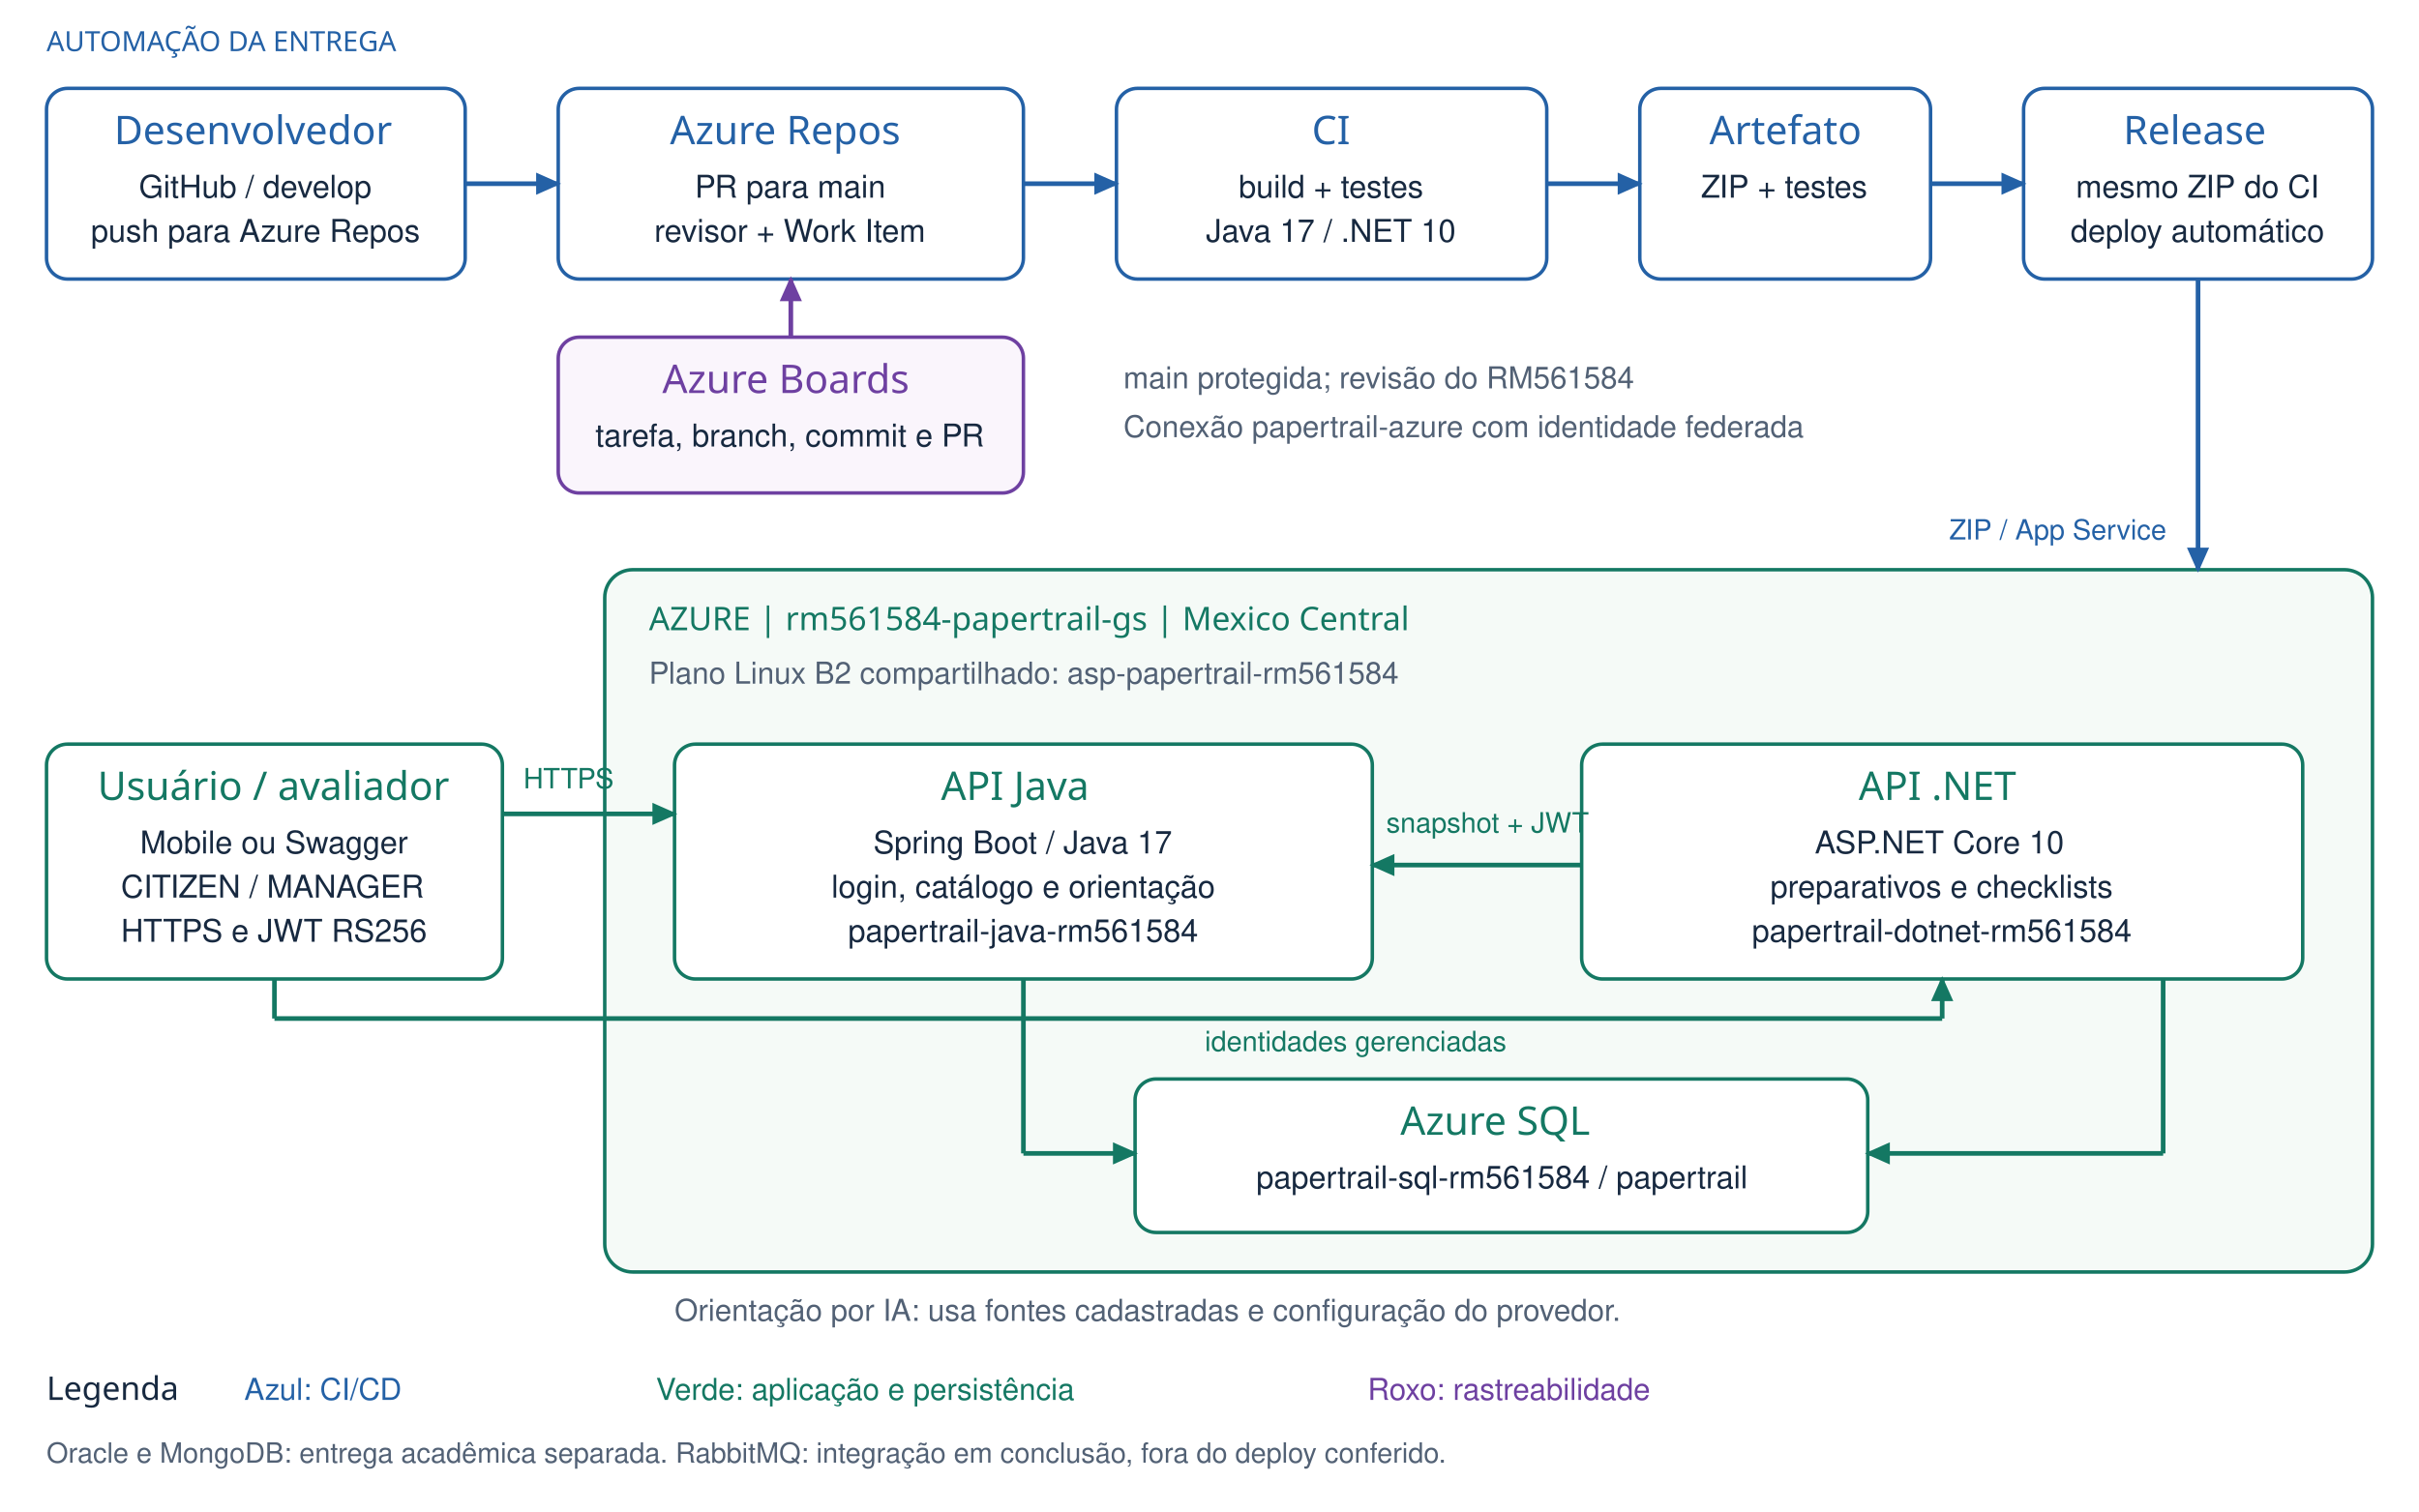
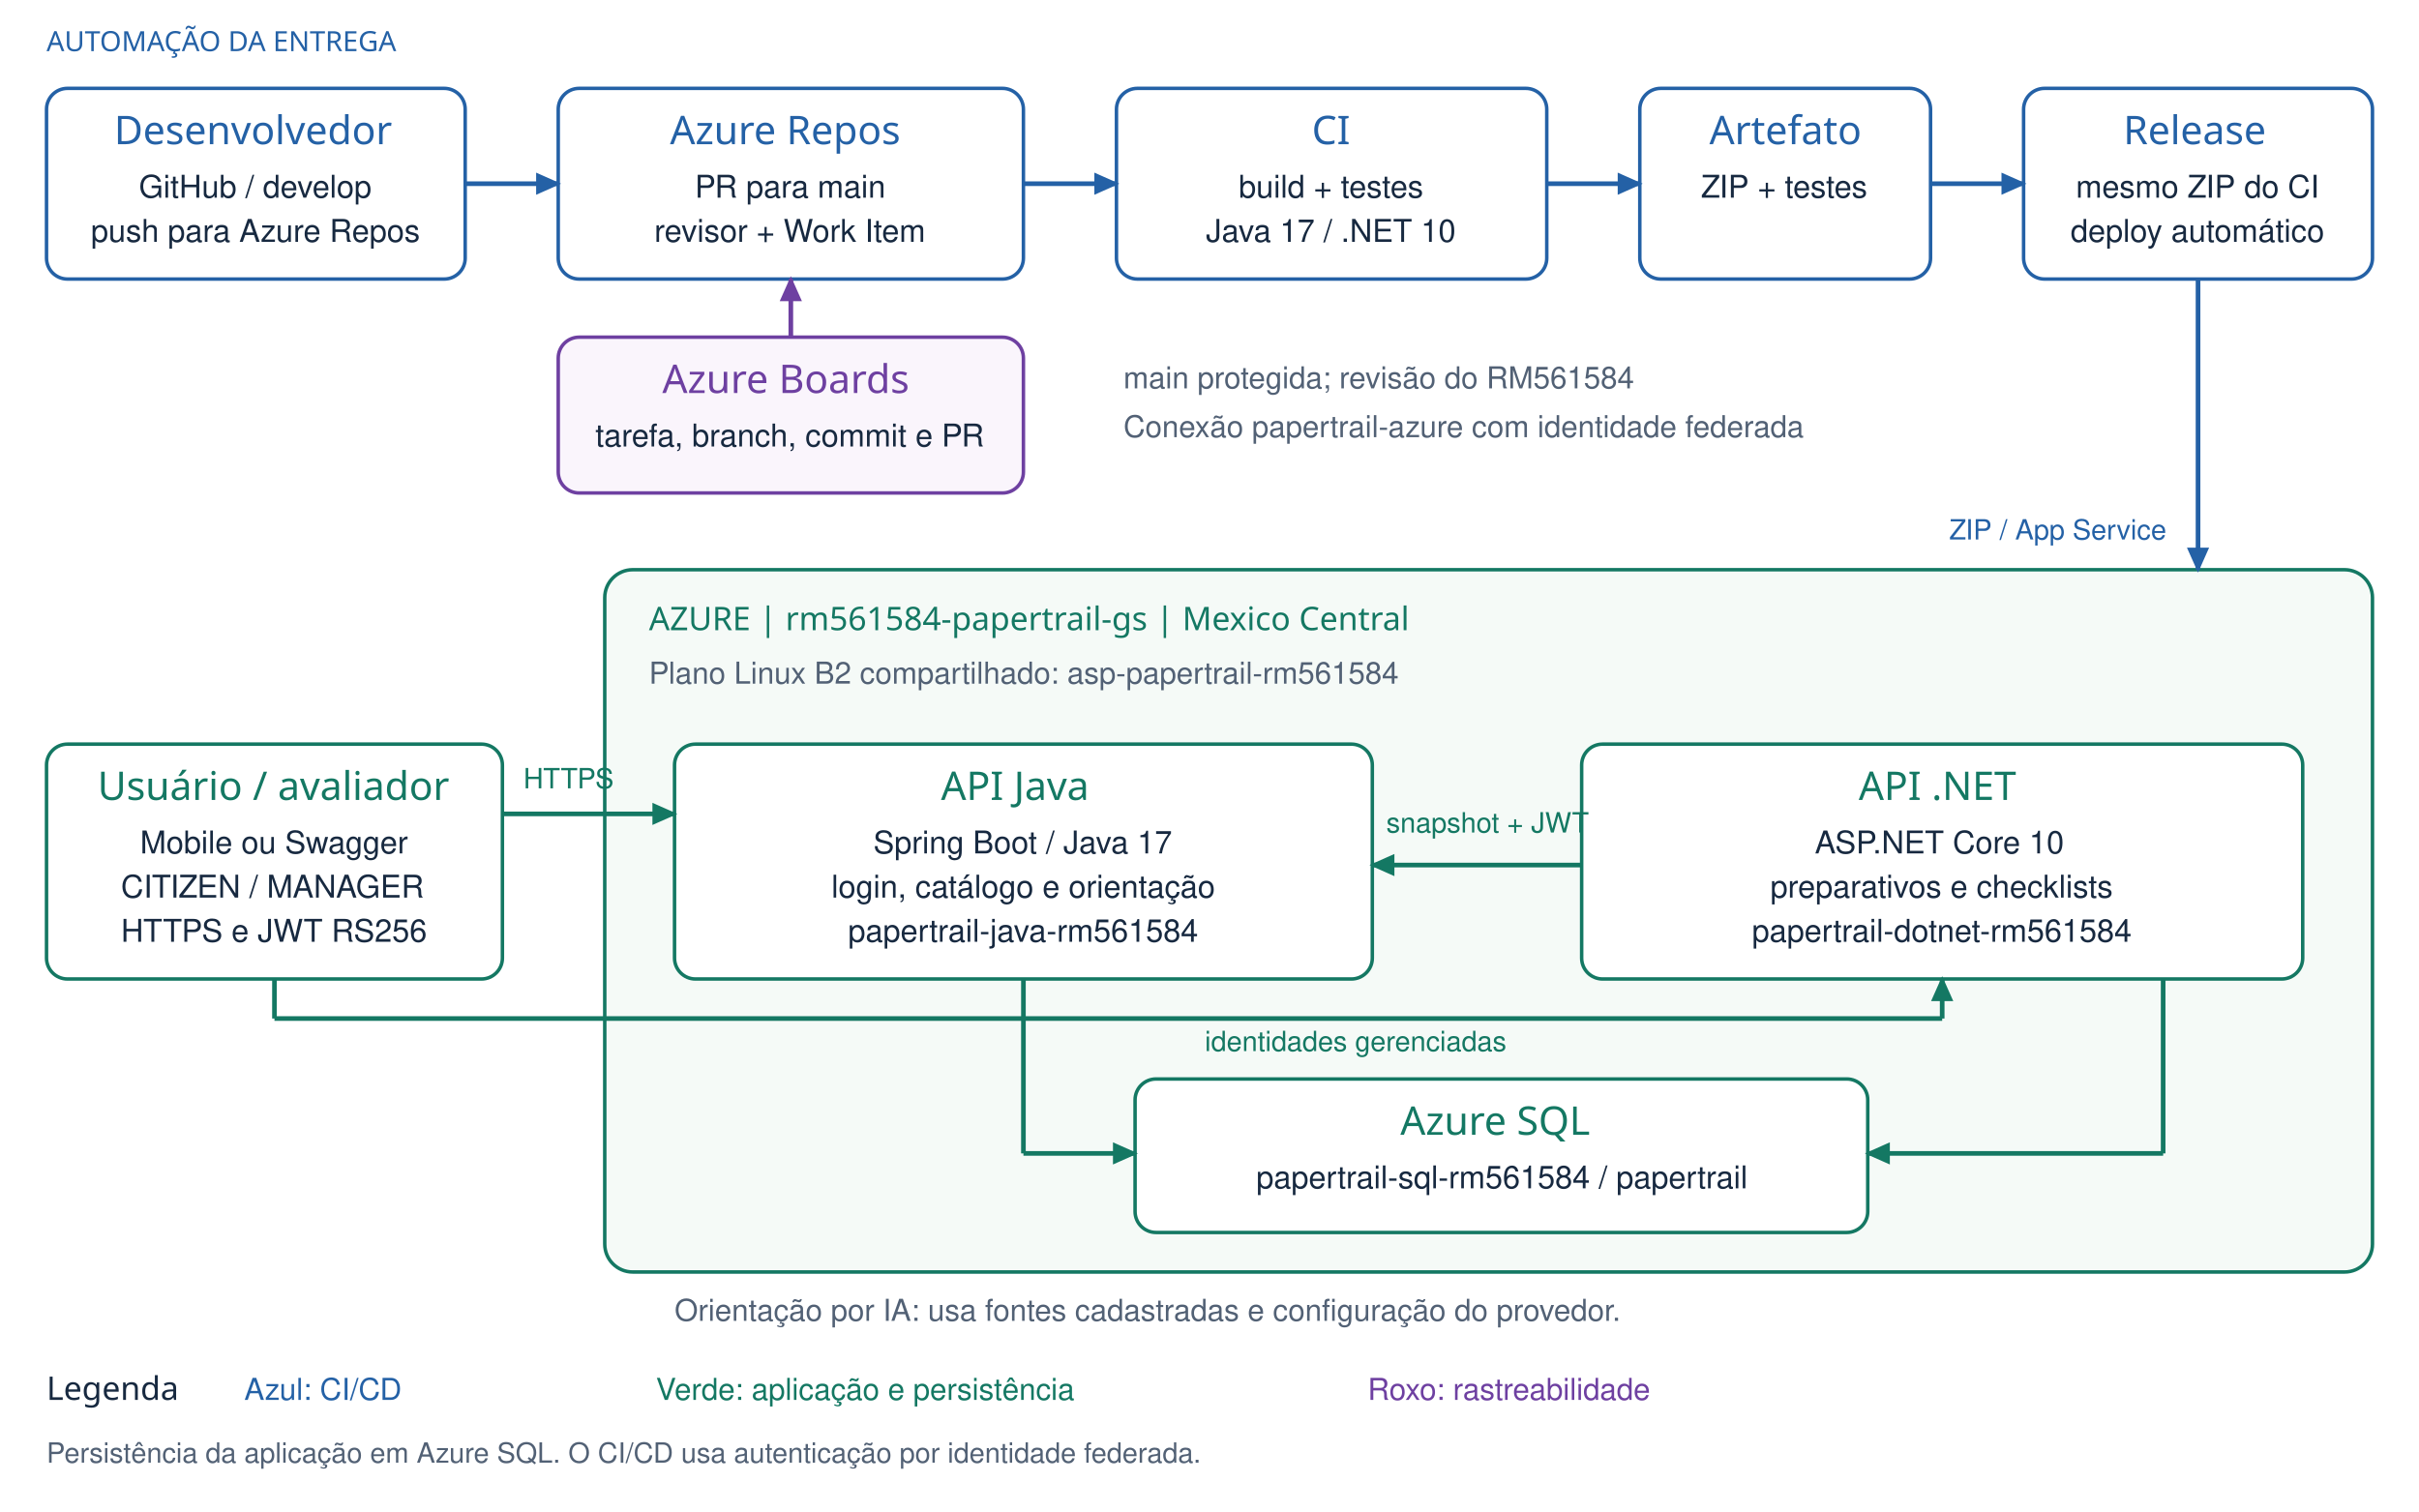
<svg xmlns="http://www.w3.org/2000/svg" width="1040" height="650" preserveAspectRatio="xMinYMin meet" viewBox="0 0 1040 650" version="1.0" fill-rule="evenodd">
  <clipPath id="clip">
    <rect x="0" y="0" width="1040" height="650" />
  </clipPath>
  <g id="group" transform="scale(1,-1) translate(0,-650)" style="clip-path: url(#clip)">
    <g transform="">
      <text x="20" y="628" style="font-family: Helvetica-Bold; font-size: 12px;fill: rgb(14%,38%,65%); stroke:none;" transform="translate(0,1256) scale(1,-1)">AUTOMAÇÃO DA ENTREGA</text>
      <rect x="20" y="530" width="180" height="82" rx="9" ry="9" style="stroke: rgb(14%,38%,65%); stroke-linecap: butt; stroke-width: 1.5; fill: rgb(100%,100%,100%); fill-rule: evenodd;" />
      <text x="49.063" y="588" style="font-family: Helvetica-Bold; font-size: 17px;fill: rgb(14%,38%,65%); stroke:none;" transform="translate(0,1176) scale(1,-1)">Desenvolvedor</text>
      <text x="59.726" y="565" style="font-family: Helvetica; font-size: 13.5px;fill: rgb(9%,16%,25%); stroke:none;" transform="translate(0,1130) scale(1,-1)">GitHub / develop</text>
      <text x="39.091" y="546" style="font-family: Helvetica; font-size: 13.5px;fill: rgb(9%,16%,25%); stroke:none;" transform="translate(0,1092) scale(1,-1)">push para Azure Repos</text>
      <rect x="240" y="530" width="200" height="82" rx="9" ry="9" style="stroke: rgb(14%,38%,65%); stroke-linecap: butt; stroke-width: 1.5; fill: rgb(100%,100%,100%); fill-rule: evenodd;" />
      <text x="288.048" y="588" style="font-family: Helvetica-Bold; font-size: 17px;fill: rgb(14%,38%,65%); stroke:none;" transform="translate(0,1176) scale(1,-1)">Azure Repos</text>
      <text x="298.737" y="565" style="font-family: Helvetica; font-size: 13.5px;fill: rgb(9%,16%,25%); stroke:none;" transform="translate(0,1130) scale(1,-1)">PR para main</text>
      <text x="281.302" y="546" style="font-family: Helvetica; font-size: 13.5px;fill: rgb(9%,16%,25%); stroke:none;" transform="translate(0,1092) scale(1,-1)">revisor + Work Item</text>
      <rect x="480" y="530" width="185" height="82" rx="9" ry="9" style="stroke: rgb(14%,38%,65%); stroke-linecap: butt; stroke-width: 1.5; fill: rgb(100%,100%,100%); fill-rule: evenodd;" />
      <text x="564.0" y="588" style="font-family: Helvetica-Bold; font-size: 17px;fill: rgb(14%,38%,65%); stroke:none;" transform="translate(0,1176) scale(1,-1)">CI</text>
      <text x="532.54" y="565" style="font-family: Helvetica; font-size: 13.5px;fill: rgb(9%,16%,25%); stroke:none;" transform="translate(0,1130) scale(1,-1)">build + testes</text>
      <text x="518.473" y="546" style="font-family: Helvetica; font-size: 13.5px;fill: rgb(9%,16%,25%); stroke:none;" transform="translate(0,1092) scale(1,-1)">Java 17 / .NET 10</text>
      <rect x="705" y="530" width="125" height="82" rx="9" ry="9" style="stroke: rgb(14%,38%,65%); stroke-linecap: butt; stroke-width: 1.5; fill: rgb(100%,100%,100%); fill-rule: evenodd;" />
      <text x="734.919" y="588" style="font-family: Helvetica-Bold; font-size: 17px;fill: rgb(14%,38%,65%); stroke:none;" transform="translate(0,1176) scale(1,-1)">Artefato</text>
      <text x="731.293" y="565" style="font-family: Helvetica; font-size: 13.5px;fill: rgb(9%,16%,25%); stroke:none;" transform="translate(0,1130) scale(1,-1)">ZIP + testes</text>
      <rect x="870" y="530" width="150" height="82" rx="9" ry="9" style="stroke: rgb(14%,38%,65%); stroke-linecap: butt; stroke-width: 1.5; fill: rgb(100%,100%,100%); fill-rule: evenodd;" />
      <text x="912.87" y="588" style="font-family: Helvetica-Bold; font-size: 17px;fill: rgb(14%,38%,65%); stroke:none;" transform="translate(0,1176) scale(1,-1)">Release</text>
      <text x="892.485" y="565" style="font-family: Helvetica; font-size: 13.5px;fill: rgb(9%,16%,25%); stroke:none;" transform="translate(0,1130) scale(1,-1)">mesmo ZIP do CI</text>
      <text x="890.224" y="546" style="font-family: Helvetica; font-size: 13.5px;fill: rgb(9%,16%,25%); stroke:none;" transform="translate(0,1092) scale(1,-1)">deploy automático</text>
      <path d="M 200,571 L 240,571 Z" style="stroke: rgb(14%,38%,65%); stroke-linecap: butt; stroke-width: 2;" />
      <polygon points="240 571, 231 575, 231 567" style="stroke: rgb(14%,38%,65%); stroke-linecap: butt; stroke-width: 1; fill: rgb(14%,38%,65%); fill-rule: evenodd;" />
      <path d="M 440,571 L 480,571 Z" style="stroke: rgb(14%,38%,65%); stroke-linecap: butt; stroke-width: 2;" />
      <polygon points="480 571, 471 575, 471 567" style="stroke: rgb(14%,38%,65%); stroke-linecap: butt; stroke-width: 1; fill: rgb(14%,38%,65%); fill-rule: evenodd;" />
      <path d="M 665,571 L 705,571 Z" style="stroke: rgb(14%,38%,65%); stroke-linecap: butt; stroke-width: 2;" />
      <polygon points="705 571, 696 575, 696 567" style="stroke: rgb(14%,38%,65%); stroke-linecap: butt; stroke-width: 1; fill: rgb(14%,38%,65%); fill-rule: evenodd;" />
      <path d="M 830,571 L 870,571 Z" style="stroke: rgb(14%,38%,65%); stroke-linecap: butt; stroke-width: 2;" />
      <polygon points="870 571, 861 575, 861 567" style="stroke: rgb(14%,38%,65%); stroke-linecap: butt; stroke-width: 1; fill: rgb(14%,38%,65%); fill-rule: evenodd;" />
      <rect x="240" y="438" width="200" height="67" rx="9" ry="9" style="stroke: rgb(43%,25%,63%); stroke-linecap: butt; stroke-width: 1.5; fill: rgb(98%,96%,99%); fill-rule: evenodd;" />
      <text x="284.741" y="481" style="font-family: Helvetica-Bold; font-size: 17px;fill: rgb(43%,25%,63%); stroke:none;" transform="translate(0,962) scale(1,-1)">Azure Boards</text>
      <text x="255.969" y="458" style="font-family: Helvetica; font-size: 13.5px;fill: rgb(9%,16%,25%); stroke:none;" transform="translate(0,916) scale(1,-1)">tarefa, branch, commit e PR</text>
      <path d="M 340,505 L 340,530 Z" style="stroke: rgb(43%,25%,63%); stroke-linecap: butt; stroke-width: 2;" />
      <polygon points="340 530, 336 521, 344 521" style="stroke: rgb(43%,25%,63%); stroke-linecap: butt; stroke-width: 1; fill: rgb(43%,25%,63%); fill-rule: evenodd;" />
      <text x="483" y="483" style="font-family: Helvetica; font-size: 13px;fill: rgb(32%,38%,46%); stroke:none;" transform="translate(0,966) scale(1,-1)">main protegida; revisão do RM561584</text>
      <text x="483" y="462" style="font-family: Helvetica; font-size: 13px;fill: rgb(32%,38%,46%); stroke:none;" transform="translate(0,924) scale(1,-1)">Conexão papertrail-azure com identidade federada</text>
      <rect x="260" y="103" width="760" height="302" rx="12" ry="12" style="stroke: rgb(8%,47%,39%); stroke-linecap: butt; stroke-width: 1.5; fill: rgb(96%,98%,97%); fill-rule: evenodd;" />
      <text x="279" y="379" style="font-family: Helvetica-Bold; font-size: 14px;fill: rgb(8%,47%,39%); stroke:none;" transform="translate(0,758) scale(1,-1)">AZURE | rm561584-papertrail-gs | Mexico Central</text>
      <text x="279" y="356" style="font-family: Helvetica; font-size: 13px;fill: rgb(32%,38%,46%); stroke:none;" transform="translate(0,712) scale(1,-1)">Plano Linux B2 compartilhado: asp-papertrail-rm561584</text>
      <rect x="290" y="229" width="300" height="101" rx="9" ry="9" style="stroke: rgb(8%,47%,39%); stroke-linecap: butt; stroke-width: 1.5; fill: rgb(100%,100%,100%); fill-rule: evenodd;" />
      <text x="404.563" y="306" style="font-family: Helvetica-Bold; font-size: 17px;fill: rgb(8%,47%,39%); stroke:none;" transform="translate(0,612) scale(1,-1)">API Java</text>
      <text x="375.463" y="283" style="font-family: Helvetica; font-size: 13.5px;fill: rgb(9%,16%,25%); stroke:none;" transform="translate(0,566) scale(1,-1)">Spring Boot / Java 17</text>
      <text x="357.454" y="264" style="font-family: Helvetica; font-size: 13.5px;fill: rgb(9%,16%,25%); stroke:none;" transform="translate(0,528) scale(1,-1)">login, catálogo e orientação</text>
      <text x="364.603" y="245" style="font-family: Helvetica; font-size: 13.5px;fill: rgb(9%,16%,25%); stroke:none;" transform="translate(0,490) scale(1,-1)">papertrail-java-rm561584</text>
      <rect x="680" y="229" width="310" height="101" rx="9" ry="9" style="stroke: rgb(8%,47%,39%); stroke-linecap: butt; stroke-width: 1.5; fill: rgb(100%,100%,100%); fill-rule: evenodd;" />
      <text x="799.105" y="306" style="font-family: Helvetica-Bold; font-size: 17px;fill: rgb(8%,47%,39%); stroke:none;" transform="translate(0,612) scale(1,-1)">API .NET</text>
      <text x="780.231" y="283" style="font-family: Helvetica; font-size: 13.5px;fill: rgb(9%,16%,25%); stroke:none;" transform="translate(0,566) scale(1,-1)">ASP.NET Core 10</text>
      <text x="761.101" y="264" style="font-family: Helvetica; font-size: 13.5px;fill: rgb(9%,16%,25%); stroke:none;" transform="translate(0,528) scale(1,-1)">preparativos e checklists</text>
      <text x="753.217" y="245" style="font-family: Helvetica; font-size: 13.5px;fill: rgb(9%,16%,25%); stroke:none;" transform="translate(0,490) scale(1,-1)">papertrail-dotnet-rm561584</text>
      <path d="M 680,278 L 590,278 Z" style="stroke: rgb(8%,47%,39%); stroke-linecap: butt; stroke-width: 2;" />
      <polygon points="590 278, 599 274, 599 282" style="stroke: rgb(8%,47%,39%); stroke-linecap: butt; stroke-width: 1; fill: rgb(8%,47%,39%); fill-rule: evenodd;" />
      <text x="596" y="292" style="font-family: Helvetica; font-size: 12px;fill: rgb(8%,47%,39%); stroke:none;" transform="translate(0,584) scale(1,-1)">snapshot + JWT</text>
      <rect x="488" y="120" width="315" height="66" rx="9" ry="9" style="stroke: rgb(8%,47%,39%); stroke-linecap: butt; stroke-width: 1.5; fill: rgb(100%,100%,100%); fill-rule: evenodd;" />
      <text x="602.048" y="162" style="font-family: Helvetica-Bold; font-size: 17px;fill: rgb(8%,47%,39%); stroke:none;" transform="translate(0,324) scale(1,-1)">Azure SQL</text>
      <text x="540.092" y="139" style="font-family: Helvetica; font-size: 13.5px;fill: rgb(9%,16%,25%); stroke:none;" transform="translate(0,278) scale(1,-1)">papertrail-sql-rm561584 / papertrail</text>
      <path d="M 440,229 L 440,154 Z" style="stroke: rgb(8%,47%,39%); stroke-linecap: butt; stroke-width: 2;" />
      <path d="M 440,154 L 488,154 Z" style="stroke: rgb(8%,47%,39%); stroke-linecap: butt; stroke-width: 2;" />
      <polygon points="488 154, 479 158, 479 150" style="stroke: rgb(8%,47%,39%); stroke-linecap: butt; stroke-width: 1; fill: rgb(8%,47%,39%); fill-rule: evenodd;" />
      <path d="M 930,229 L 930,154 Z" style="stroke: rgb(8%,47%,39%); stroke-linecap: butt; stroke-width: 2;" />
      <path d="M 930,154 L 803,154 Z" style="stroke: rgb(8%,47%,39%); stroke-linecap: butt; stroke-width: 2;" />
      <polygon points="803 154, 812 150, 812 158" style="stroke: rgb(8%,47%,39%); stroke-linecap: butt; stroke-width: 1; fill: rgb(8%,47%,39%); fill-rule: evenodd;" />
      <text x="518" y="198" style="font-family: Helvetica; font-size: 12px;fill: rgb(8%,47%,39%); stroke:none;" transform="translate(0,396) scale(1,-1)">identidades gerenciadas</text>
      <path d="M 945,530 L 945,405 Z" style="stroke: rgb(14%,38%,65%); stroke-linecap: butt; stroke-width: 2;" />
      <polygon points="945 405, 949 414, 941 414" style="stroke: rgb(14%,38%,65%); stroke-linecap: butt; stroke-width: 1; fill: rgb(14%,38%,65%); fill-rule: evenodd;" />
      <text x="838" y="418" style="font-family: Helvetica; font-size: 12px;fill: rgb(14%,38%,65%); stroke:none;" transform="translate(0,836) scale(1,-1)">ZIP / App Service</text>
      <rect x="20" y="229" width="196" height="101" rx="9" ry="9" style="stroke: rgb(8%,47%,39%); stroke-linecap: butt; stroke-width: 1.5; fill: rgb(100%,100%,100%); fill-rule: evenodd;" />
      <text x="41.942" y="306" style="font-family: Helvetica-Bold; font-size: 17px;fill: rgb(8%,47%,39%); stroke:none;" transform="translate(0,612) scale(1,-1)">Usuário / avaliador</text>
      <text x="60.227" y="283" style="font-family: Helvetica; font-size: 13.5px;fill: rgb(9%,16%,25%); stroke:none;" transform="translate(0,566) scale(1,-1)">Mobile ou Swagger</text>
      <text x="51.992" y="264" style="font-family: Helvetica; font-size: 13.5px;fill: rgb(9%,16%,25%); stroke:none;" transform="translate(0,528) scale(1,-1)">CITIZEN / MANAGER</text>
      <text x="51.985" y="245" style="font-family: Helvetica; font-size: 13.5px;fill: rgb(9%,16%,25%); stroke:none;" transform="translate(0,490) scale(1,-1)">HTTPS e JWT RS256</text>
      <path d="M 216,300 L 290,300 Z" style="stroke: rgb(8%,47%,39%); stroke-linecap: butt; stroke-width: 2;" />
      <polygon points="290 300, 281 304, 281 296" style="stroke: rgb(8%,47%,39%); stroke-linecap: butt; stroke-width: 1; fill: rgb(8%,47%,39%); fill-rule: evenodd;" />
      <text x="225" y="311" style="font-family: Helvetica; font-size: 12px;fill: rgb(8%,47%,39%); stroke:none;" transform="translate(0,622) scale(1,-1)">HTTPS</text>
      <path d="M 118,229 L 118,212 Z" style="stroke: rgb(8%,47%,39%); stroke-linecap: butt; stroke-width: 2;" />
      <path d="M 118,212 L 835,212 Z" style="stroke: rgb(8%,47%,39%); stroke-linecap: butt; stroke-width: 2;" />
      <path d="M 835,212 L 835,229 Z" style="stroke: rgb(8%,47%,39%); stroke-linecap: butt; stroke-width: 2;" />
      <polygon points="835 229, 831 220, 839 220" style="stroke: rgb(8%,47%,39%); stroke-linecap: butt; stroke-width: 1; fill: rgb(8%,47%,39%); fill-rule: evenodd;" />
      <text x="290" y="82" style="font-family: Helvetica; font-size: 13px;fill: rgb(32%,38%,46%); stroke:none;" transform="translate(0,164) scale(1,-1)">Orientação por IA: usa fontes cadastradas e configuração do provedor.</text>
      <text x="20" y="48" style="font-family: Helvetica-Bold; font-size: 14px;fill: rgb(9%,16%,25%); stroke:none;" transform="translate(0,96) scale(1,-1)">Legenda</text>
      <text x="105" y="48" style="font-family: Helvetica; font-size: 13px;fill: rgb(14%,38%,65%); stroke:none;" transform="translate(0,96) scale(1,-1)">Azul: CI/CD</text>
      <text x="282" y="48" style="font-family: Helvetica; font-size: 13px;fill: rgb(8%,47%,39%); stroke:none;" transform="translate(0,96) scale(1,-1)">Verde: aplicação e persistência</text>
      <text x="588" y="48" style="font-family: Helvetica; font-size: 13px;fill: rgb(43%,25%,63%); stroke:none;" transform="translate(0,96) scale(1,-1)">Roxo: rastreabilidade</text>
-       <text x="20" y="21" style="font-family: Helvetica; font-size: 12px;fill: rgb(32%,38%,46%); stroke:none;" transform="translate(0,42) scale(1,-1)">Oracle e MongoDB: entrega acadêmica separada. RabbitMQ: integração em conclusão, fora do deploy conferido.</text>
+       <text x="20" y="21" style="font-family: Helvetica; font-size: 12px;fill: rgb(32%,38%,46%); stroke:none;" transform="translate(0,42) scale(1,-1)">Persistência da aplicação em Azure SQL. O CI/CD usa autenticação por identidade federada.</text>
    </g>
  </g>
</svg>
